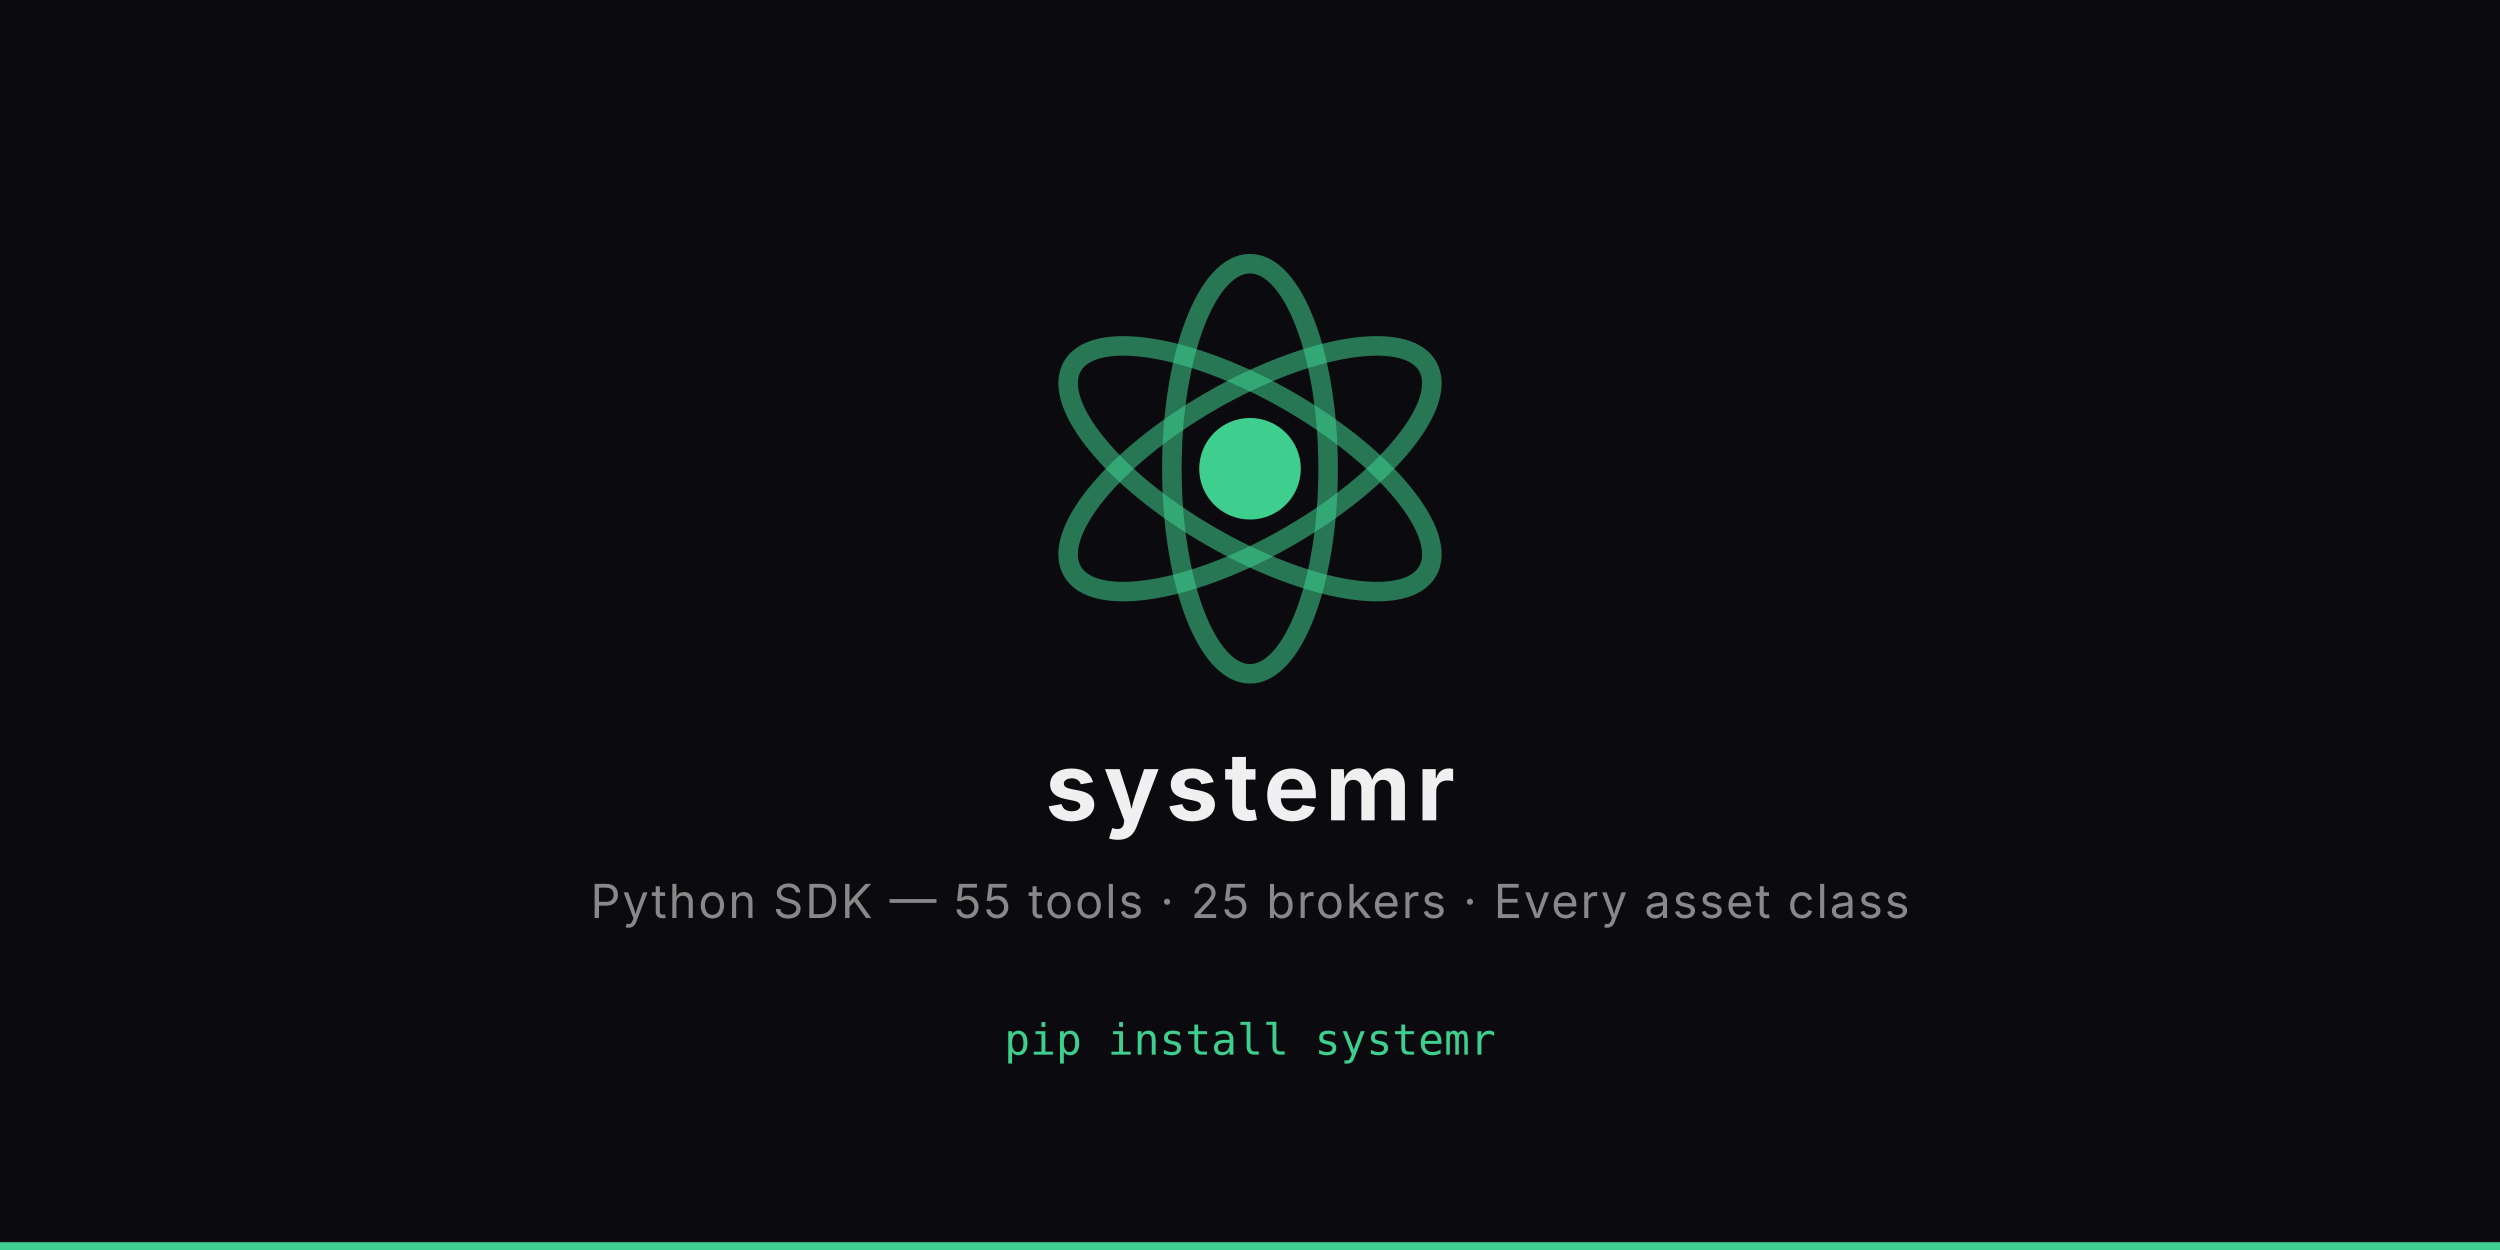
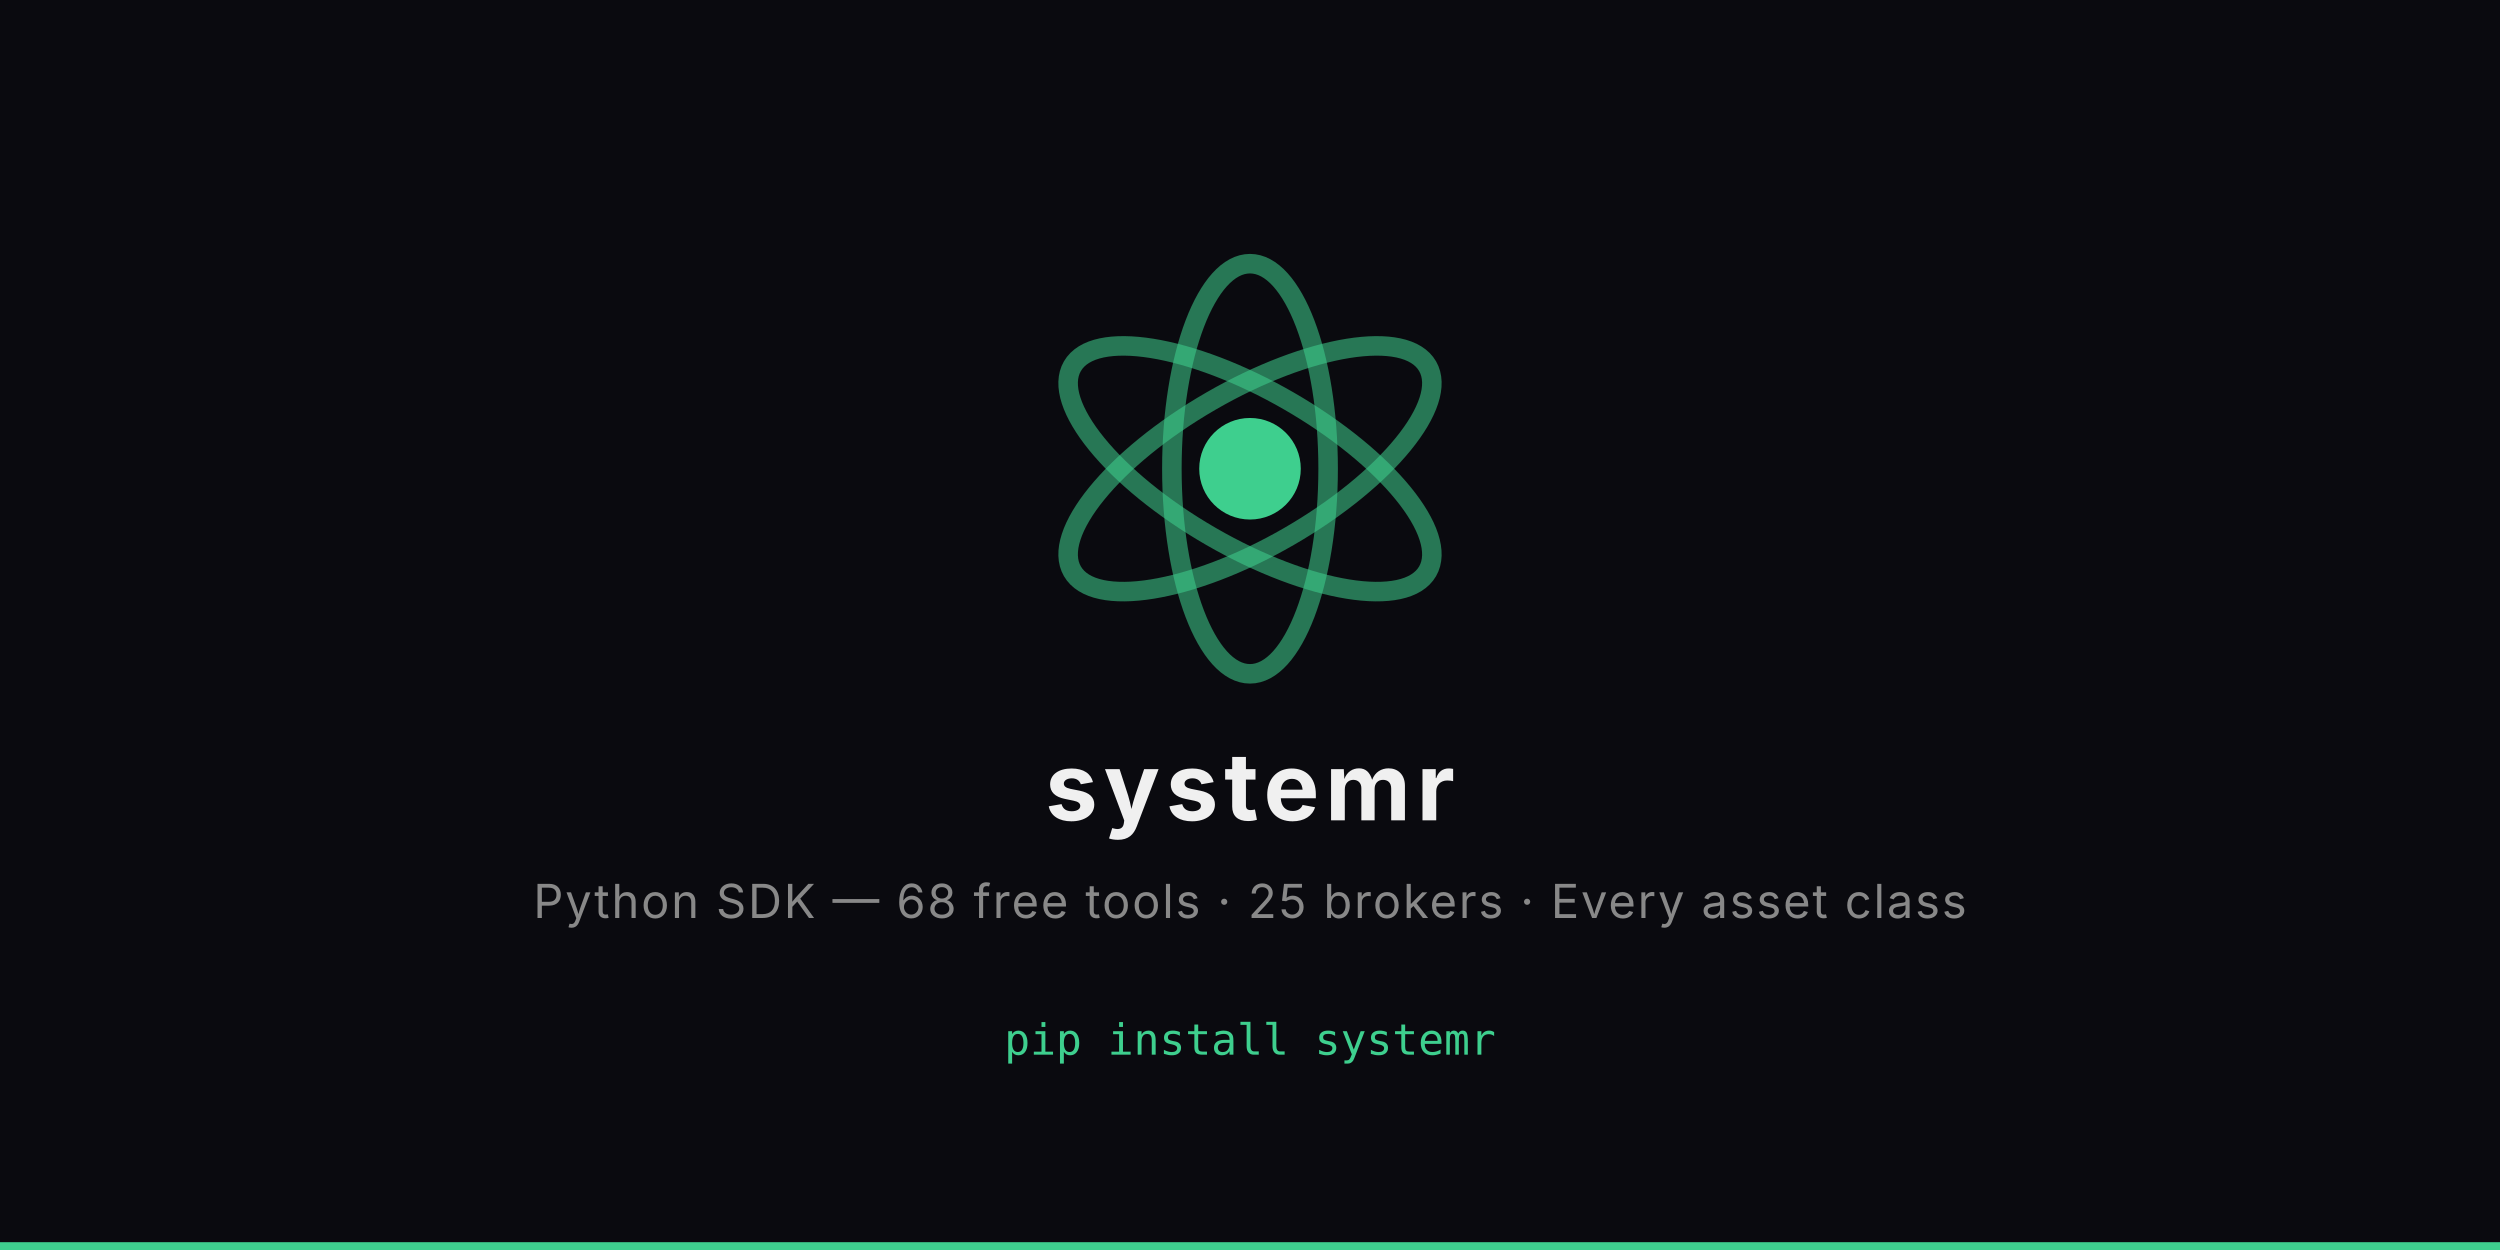
<svg xmlns="http://www.w3.org/2000/svg" viewBox="0 0 1280 640" width="1280" height="640">
  <rect width="1280" height="640" fill="#0A0A0F" />
  <g transform="translate(640 240)">
    <ellipse rx="40" ry="105" fill="none" stroke="#3ECF8E" stroke-opacity="0.55" stroke-width="10" />
    <ellipse rx="40" ry="105" fill="none" stroke="#3ECF8E" stroke-opacity="0.55" stroke-width="10" transform="rotate(60)" />
    <ellipse rx="40" ry="105" fill="none" stroke="#3ECF8E" stroke-opacity="0.55" stroke-width="10" transform="rotate(120)" />
    <circle r="26" fill="#3ECF8E" />
  </g>
  <text x="640" y="420" text-anchor="middle" font-family="system-ui, -apple-system, sans-serif" font-size="48" font-weight="700" fill="#F0F0F0" letter-spacing="3">systemr</text>
-   <text x="640" y="470" text-anchor="middle" font-family="system-ui, -apple-system, sans-serif" font-size="24" fill="#888" letter-spacing="1">Python SDK — 55 tools · 25 brokers · Every asset class</text>
+   <text x="640" y="470" text-anchor="middle" font-family="system-ui, -apple-system, sans-serif" font-size="24" fill="#888" letter-spacing="1">Python SDK — 68 free tools · 25 brokers · Every asset class</text>
  <text x="640" y="540" text-anchor="middle" font-family="ui-monospace, SFMono-Regular, monospace" font-size="22" fill="#3ECF8E">pip install systemr</text>
  <rect x="0" y="636" width="1280" height="4" fill="#3ECF8E" />
</svg>
